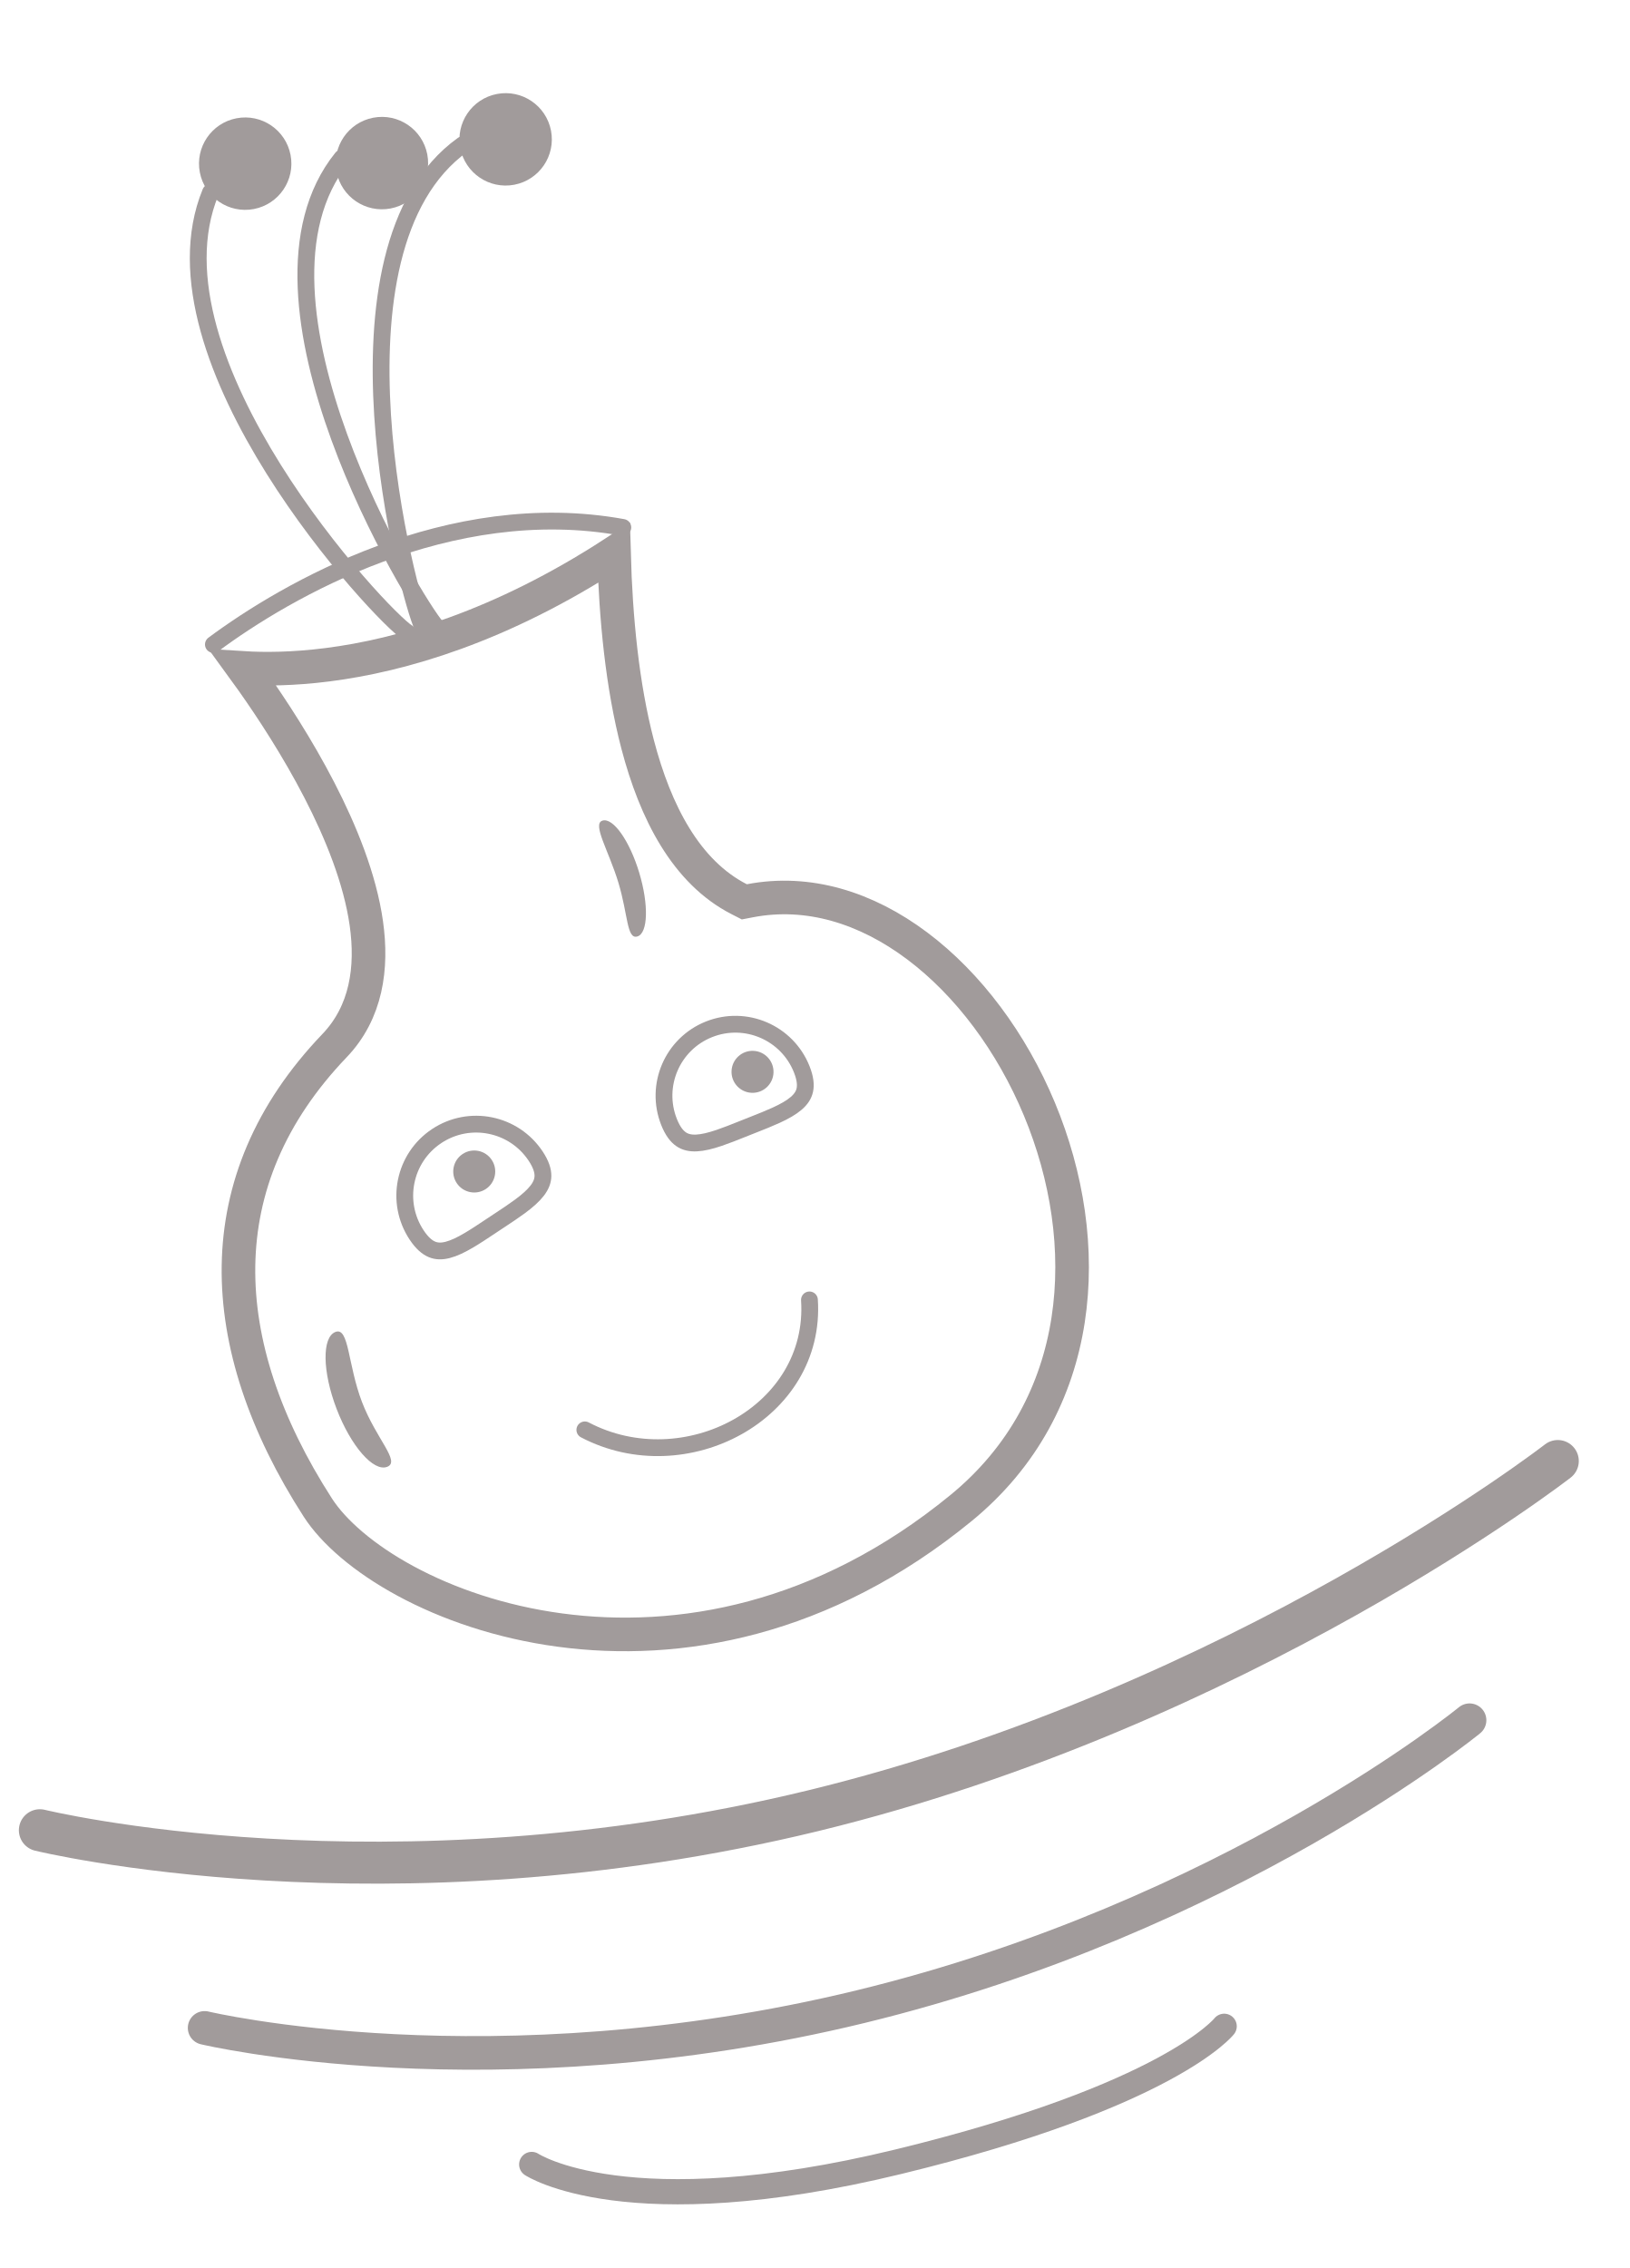
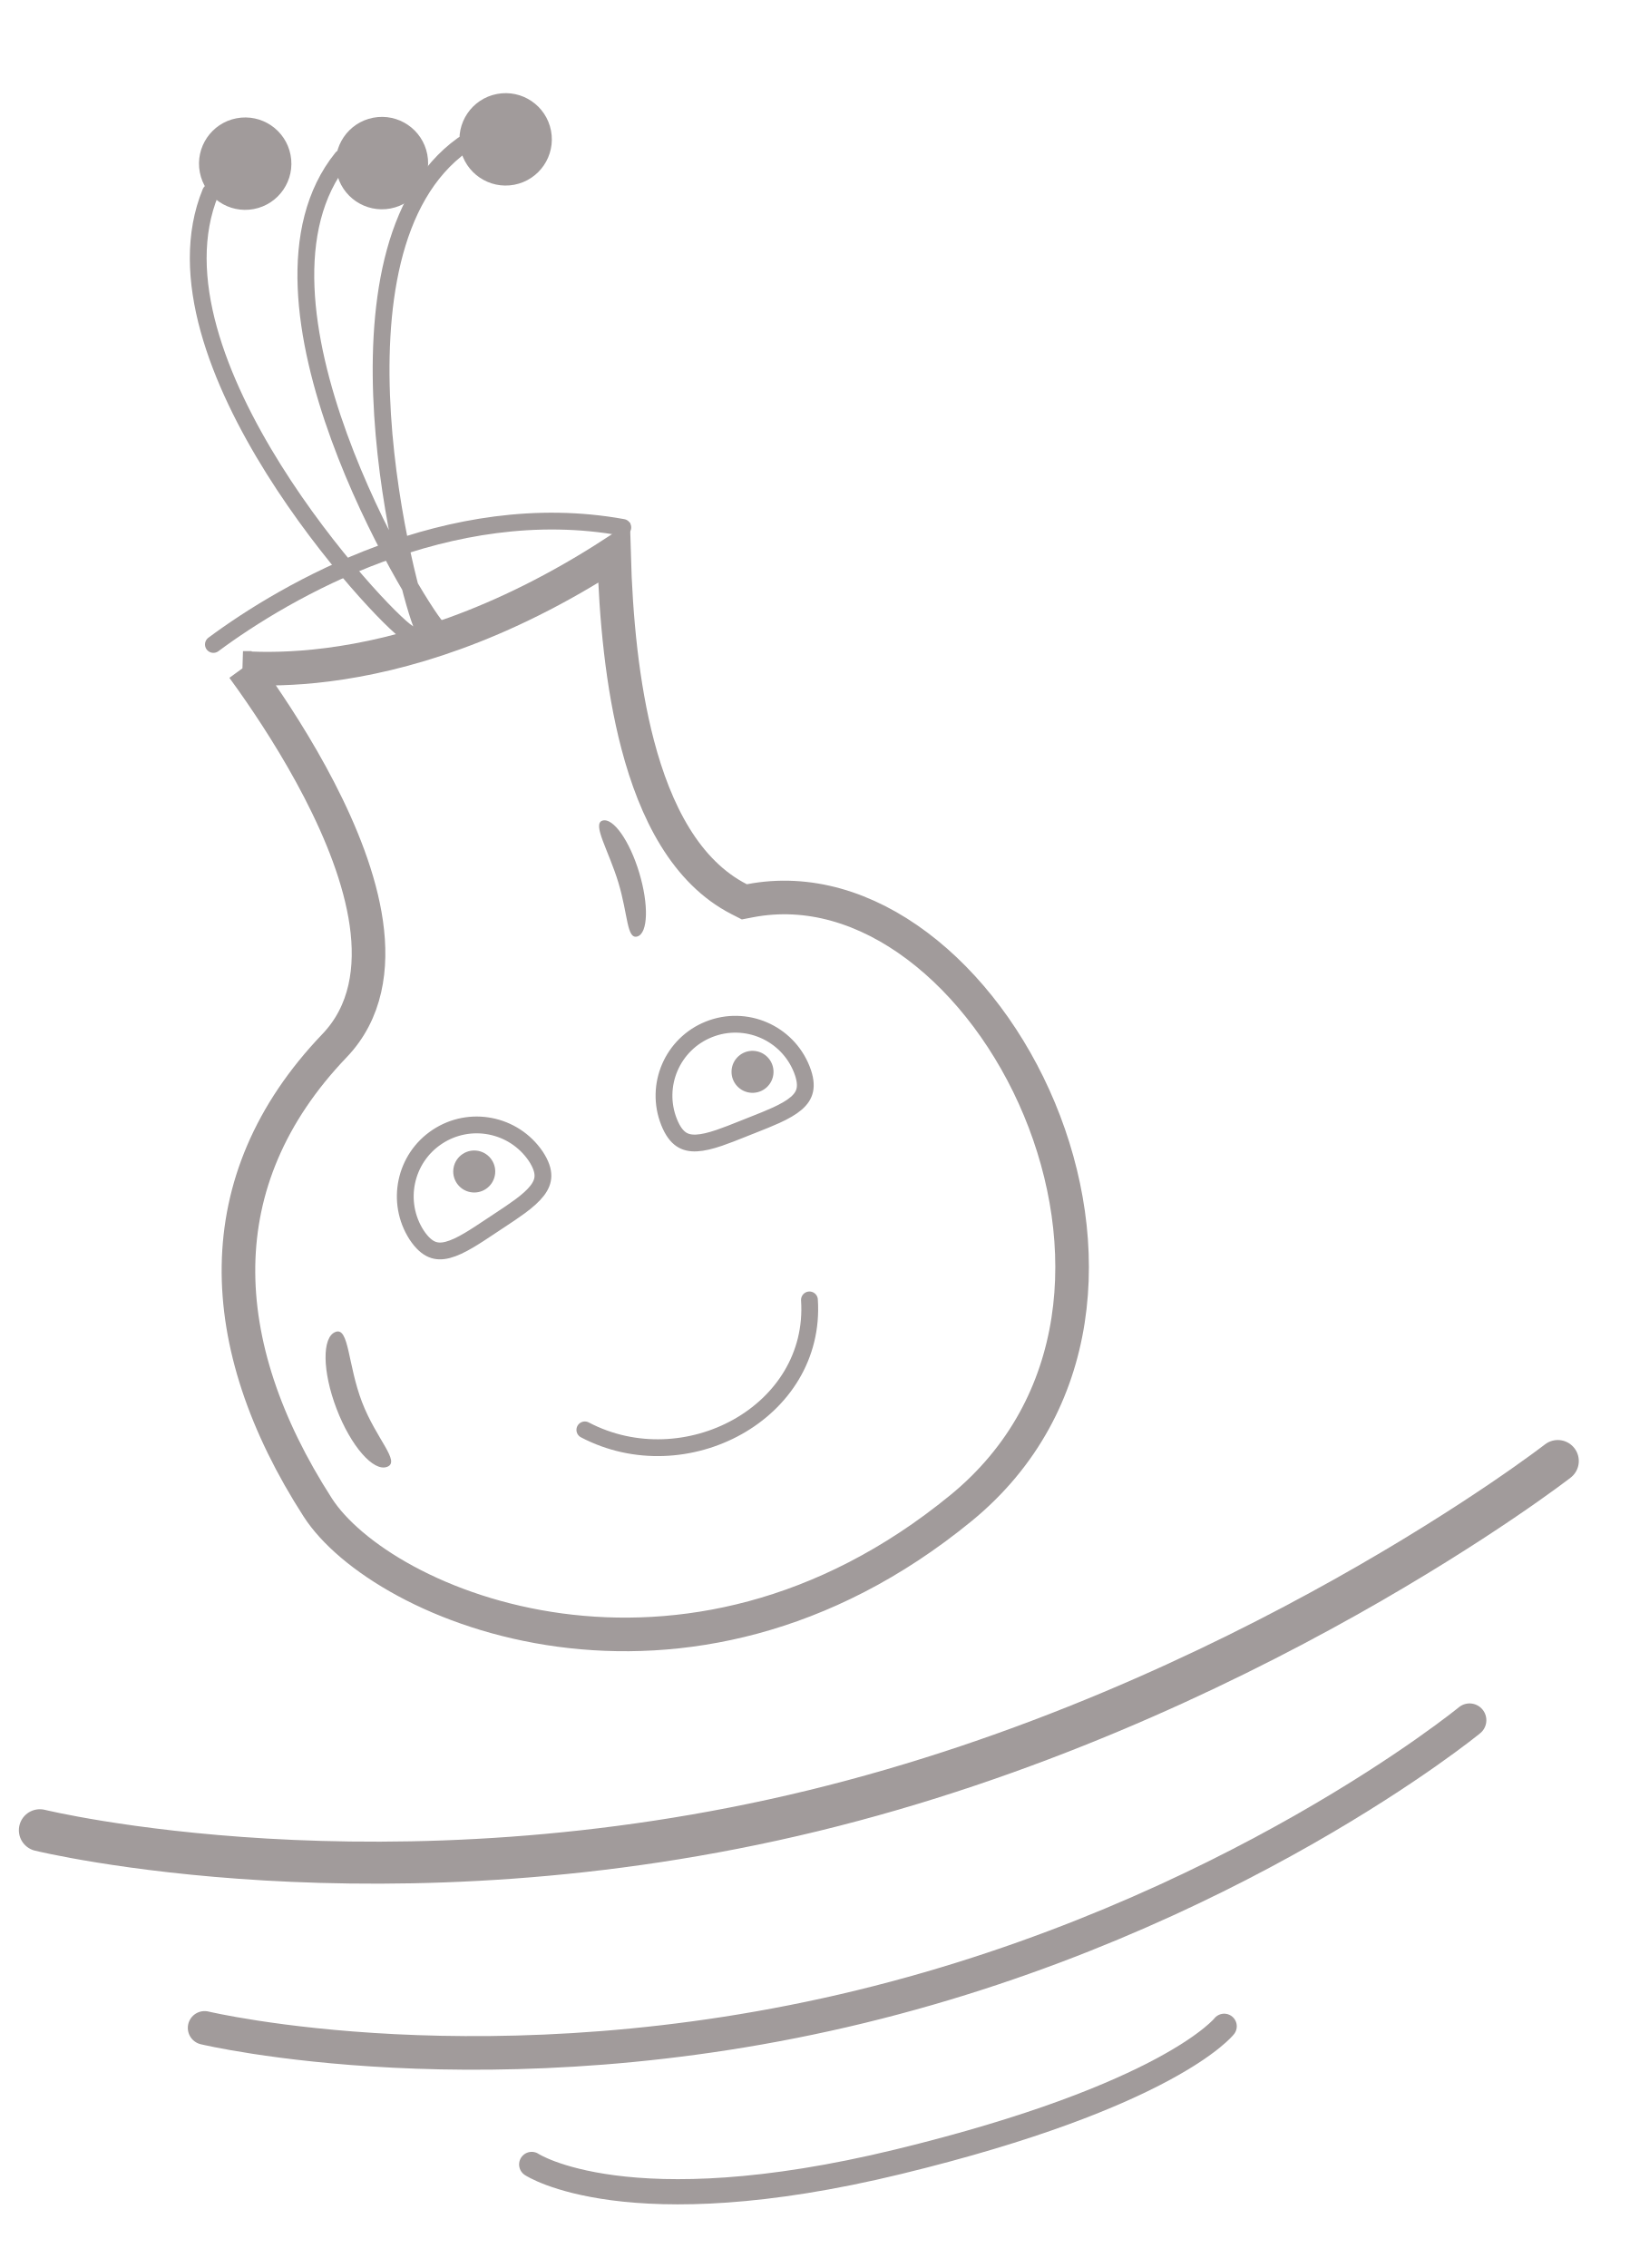
- <svg xmlns="http://www.w3.org/2000/svg" width="194" height="270" viewBox="0 0 194 270" fill="none">
-   <path d="M50.33 74.655C48.688 71.406 37.642 29.741 55.098 17.229" stroke="#A19B9B" stroke-width="2" stroke-linecap="round" />
-   <path d="M51.999 74.676C49.55 71.983 27.23 35.518 40.713 18.801" stroke="#A19B9B" stroke-width="2" stroke-linecap="round" />
-   <path d="M48.562 75.335C45.447 73.451 16.899 42.759 25.064 22.895" stroke="#A19B9B" stroke-width="2" stroke-linecap="round" />
-   <path d="M28.931 79.516C31.462 79.673 34.885 79.663 39.045 79.129C47.713 78.018 59.533 74.64 73.104 65.827C73.315 73.563 74.087 81.627 75.922 88.628C78.031 96.669 81.675 103.808 88.012 107.049L88.624 107.362L89.299 107.232C96.231 105.903 103.128 108.048 109.203 112.604C115.289 117.168 120.449 124.09 123.754 132.03C130.384 147.957 129.352 167.312 114.416 179.537C97.993 192.98 80.762 195.955 66.655 194.055C59.584 193.103 53.302 190.926 48.307 188.226C43.281 185.509 39.684 182.333 37.841 179.472C31.55 169.706 28.253 159.938 28.395 150.68C28.537 141.466 32.085 132.575 39.823 124.491C43.632 120.513 44.369 115.221 43.618 109.927C42.869 104.643 40.608 99.058 38.014 94.04C35.408 88.998 32.4 84.404 30.053 81.08C29.659 80.523 29.284 80 28.931 79.516Z" stroke="#A19B9B" stroke-width="4" stroke-linecap="round" />
-   <path d="M76.111 103.895C77.258 107.703 77.159 111.1 75.89 111.483C74.621 111.865 74.784 108.909 73.637 105.101C72.489 101.293 70.465 98.075 71.734 97.692C73.004 97.31 74.963 100.087 76.111 103.895Z" fill="#A19B9B" />
-   <path d="M43.098 166.898C44.797 171.333 47.722 174 46.096 174.623C44.47 175.246 41.775 172.156 40.076 167.721C38.377 163.286 38.318 159.186 39.944 158.563C41.57 157.94 41.399 162.464 43.098 166.898Z" fill="#A19B9B" />
-   <circle cx="56.465" cy="139.465" r="2.5" transform="rotate(-33.5368 56.465 139.465)" fill="#A19B9B" />
-   <circle cx="89.599" cy="127.599" r="2.5" transform="rotate(2.31989 89.5991 127.599)" fill="#A19B9B" />
-   <path d="M69.634 170.223C81.54 176.475 97.267 168.198 96.377 154.75" stroke="#A19B9B" stroke-width="2" stroke-linecap="round" stroke-linejoin="round" />
-   <path d="M25.408 76.721C34.023 70.317 53.476 59.017 74.156 62.789" stroke="#A19B9B" stroke-width="2" stroke-linecap="round" />
-   <path d="M63.779 137.632C64.432 138.617 64.649 139.379 64.645 139.982C64.641 140.574 64.423 141.137 63.967 141.734C63.499 142.345 62.808 142.956 61.92 143.613C61.187 144.155 60.366 144.697 59.478 145.283C59.29 145.407 59.098 145.534 58.904 145.663C58.709 145.791 58.519 145.919 58.331 146.044C57.445 146.633 56.626 147.179 55.841 147.642C54.89 148.204 54.058 148.603 53.313 148.795C52.585 148.983 51.982 148.964 51.435 148.737C50.878 148.506 50.262 148.01 49.609 147.025C47.015 143.112 48.085 137.837 51.998 135.243C55.911 132.65 61.185 133.72 63.779 137.632Z" stroke="#A19B9B" stroke-width="2" />
-   <path d="M95.46 127.297C95.896 128.395 95.952 129.184 95.824 129.774C95.698 130.352 95.37 130.859 94.8 131.349C94.217 131.851 93.415 132.307 92.41 132.767C91.582 133.147 90.667 133.508 89.678 133.899C89.468 133.982 89.254 134.066 89.037 134.152C88.821 134.239 88.608 134.324 88.398 134.407C87.41 134.802 86.496 135.167 85.633 135.46C84.587 135.814 83.691 136.033 82.922 136.068C82.171 136.102 81.585 135.959 81.096 135.625C80.599 135.284 80.097 134.672 79.661 133.573C77.928 129.211 80.06 124.269 84.422 122.536C88.785 120.802 93.727 122.934 95.46 127.297Z" stroke="#A19B9B" stroke-width="2" />
-   <circle cx="60.204" cy="16.59" r="4.5" transform="rotate(-10.8577 60.2042 16.5901)" fill="#A19B9B" stroke="#A19B9B" stroke-width="2" />
-   <circle cx="45.473" cy="19.416" r="4.5" transform="rotate(-10.8577 45.4727 19.4158)" fill="#A19B9B" stroke="#A19B9B" stroke-width="2" />
-   <circle cx="29.194" cy="19.483" r="4.5" transform="rotate(-10.8577 29.1939 19.4834)" fill="#A19B9B" stroke="#A19B9B" stroke-width="2" />
-   <path d="M4.747 217.885C4.747 217.885 45.828 227.962 96.806 215.565C147.783 203.168 185.479 173.932 185.479 173.932" stroke="#A19B9B" stroke-width="5" stroke-linecap="round" stroke-linejoin="round" />
-   <path d="M24.363 241.416C24.363 241.416 58.504 249.579 102.477 238.885C146.45 228.192 174.973 204.789 174.973 204.789" stroke="#A19B9B" stroke-width="4" stroke-linecap="round" stroke-linejoin="round" />
-   <path d="M63.307 257.673C63.307 257.673 74.668 265.202 106.967 257.347C139.266 249.493 145.756 241.225 145.756 241.225" stroke="#A19B9B" stroke-width="3" stroke-linecap="round" stroke-linejoin="round" />
+ <svg xmlns="http://www.w3.org/2000/svg" width="194" height="270" fill="none">
+   <path d="M50.33 74.655c-1.642-3.249-12.688-44.914 4.768-57.426M51.999 74.676C49.549 71.983 27.23 35.518 40.713 18.8M48.562 75.335c-3.115-1.884-31.663-32.576-23.497-52.44" stroke="#A19B9B" stroke-width="2" stroke-linecap="round" />
+   <path d="M28.93 79.516c2.532.157 5.955.147 10.115-.387 8.668-1.111 20.488-4.49 34.06-13.302.21 7.736.982 15.8 2.817 22.8 2.109 8.042 5.753 15.181 12.09 18.422l.612.313.675-.13c6.932-1.329 13.829.816 19.904 5.372 6.086 4.564 11.246 11.486 14.551 19.426 6.63 15.927 5.598 35.282-9.338 47.507-16.423 13.443-33.654 16.418-47.761 14.518-7.07-.952-13.353-3.129-18.348-5.829-5.026-2.717-8.623-5.893-10.466-8.754-6.291-9.766-9.588-19.534-9.446-28.792.142-9.214 3.69-18.105 11.428-26.189 3.809-3.978 4.546-9.27 3.795-14.564-.75-5.284-3.01-10.869-5.604-15.888-2.606-5.041-5.614-9.635-7.961-12.959-.394-.557-.77-1.08-1.122-1.564z" stroke="#A19B9B" stroke-width="4" stroke-linecap="round" />
+   <path d="M76.11 103.895c1.148 3.808 1.05 7.205-.22 7.588-1.27.382-1.106-2.574-2.253-6.382-1.148-3.808-3.172-7.026-1.903-7.409 1.27-.382 3.23 2.395 4.377 6.203zM43.098 166.898c1.699 4.435 4.624 7.102 2.998 7.725-1.626.623-4.321-2.467-6.02-6.902-1.699-4.435-1.758-8.535-.132-9.158 1.626-.623 1.455 3.901 3.154 8.335z" fill="#A19B9B" />
+   <circle cx="56.465" cy="139.465" r="2.5" transform="rotate(-33.537 56.465 139.465)" fill="#A19B9B" />
+   <circle cx="89.599" cy="127.599" r="2.5" transform="rotate(2.32 89.6 127.599)" fill="#A19B9B" />
+   <path d="M69.634 170.223c11.906 6.252 27.633-2.025 26.743-15.473" stroke="#A19B9B" stroke-width="2" stroke-linecap="round" stroke-linejoin="round" />
+   <path d="M25.408 76.721c8.615-6.404 28.068-17.704 48.748-13.932" stroke="#A19B9B" stroke-width="2" stroke-linecap="round" />
+   <path d="M63.779 137.632c.653.985.87 1.747.866 2.35-.004.592-.222 1.155-.678 1.752-.468.611-1.16 1.222-2.047 1.879-.733.542-1.554 1.084-2.442 1.67l-.574.38c-.195.128-.386.256-.574.381-.885.589-1.704 1.135-2.489 1.598-.951.562-1.783.961-2.528 1.153-.728.188-1.331.169-1.878-.058-.557-.231-1.173-.727-1.826-1.712a8.501 8.501 0 0 1 14.17-9.393zM95.46 127.297c.436 1.098.492 1.887.364 2.477-.126.578-.454 1.085-1.023 1.575-.584.502-1.386.958-2.39 1.418-.829.38-1.744.741-2.733 1.132l-.64.253-.64.255c-.988.395-1.902.76-2.765 1.053-1.046.354-1.942.573-2.711.608-.75.034-1.337-.109-1.826-.443-.497-.341-.999-.953-1.435-2.052a8.5 8.5 0 0 1 4.761-11.037 8.499 8.499 0 0 1 11.038 4.761z" stroke="#A19B9B" stroke-width="2" />
+   <circle cx="60.204" cy="16.59" r="4.5" transform="rotate(-10.858 60.204 16.59)" fill="#A19B9B" stroke="#A19B9B" stroke-width="2" />
+   <circle cx="45.473" cy="19.416" r="4.5" transform="rotate(-10.858 45.473 19.416)" fill="#A19B9B" stroke="#A19B9B" stroke-width="2" />
+   <circle cx="29.194" cy="19.483" r="4.5" transform="rotate(-10.858 29.194 19.483)" fill="#A19B9B" stroke="#A19B9B" stroke-width="2" />
+   <path d="M4.747 217.885s41.081 10.077 92.059-2.32c50.977-12.397 88.673-41.633 88.673-41.633" stroke="#A19B9B" stroke-width="5" stroke-linecap="round" stroke-linejoin="round" />
+   <path d="M24.363 241.416s34.14 8.163 78.114-2.531c43.973-10.693 72.496-34.096 72.496-34.096" stroke="#A19B9B" stroke-width="4" stroke-linecap="round" stroke-linejoin="round" />
+   <path d="M63.307 257.673s11.361 7.529 43.66-.326c32.299-7.854 38.789-16.122 38.789-16.122" stroke="#A19B9B" stroke-width="3" stroke-linecap="round" stroke-linejoin="round" />
</svg>
